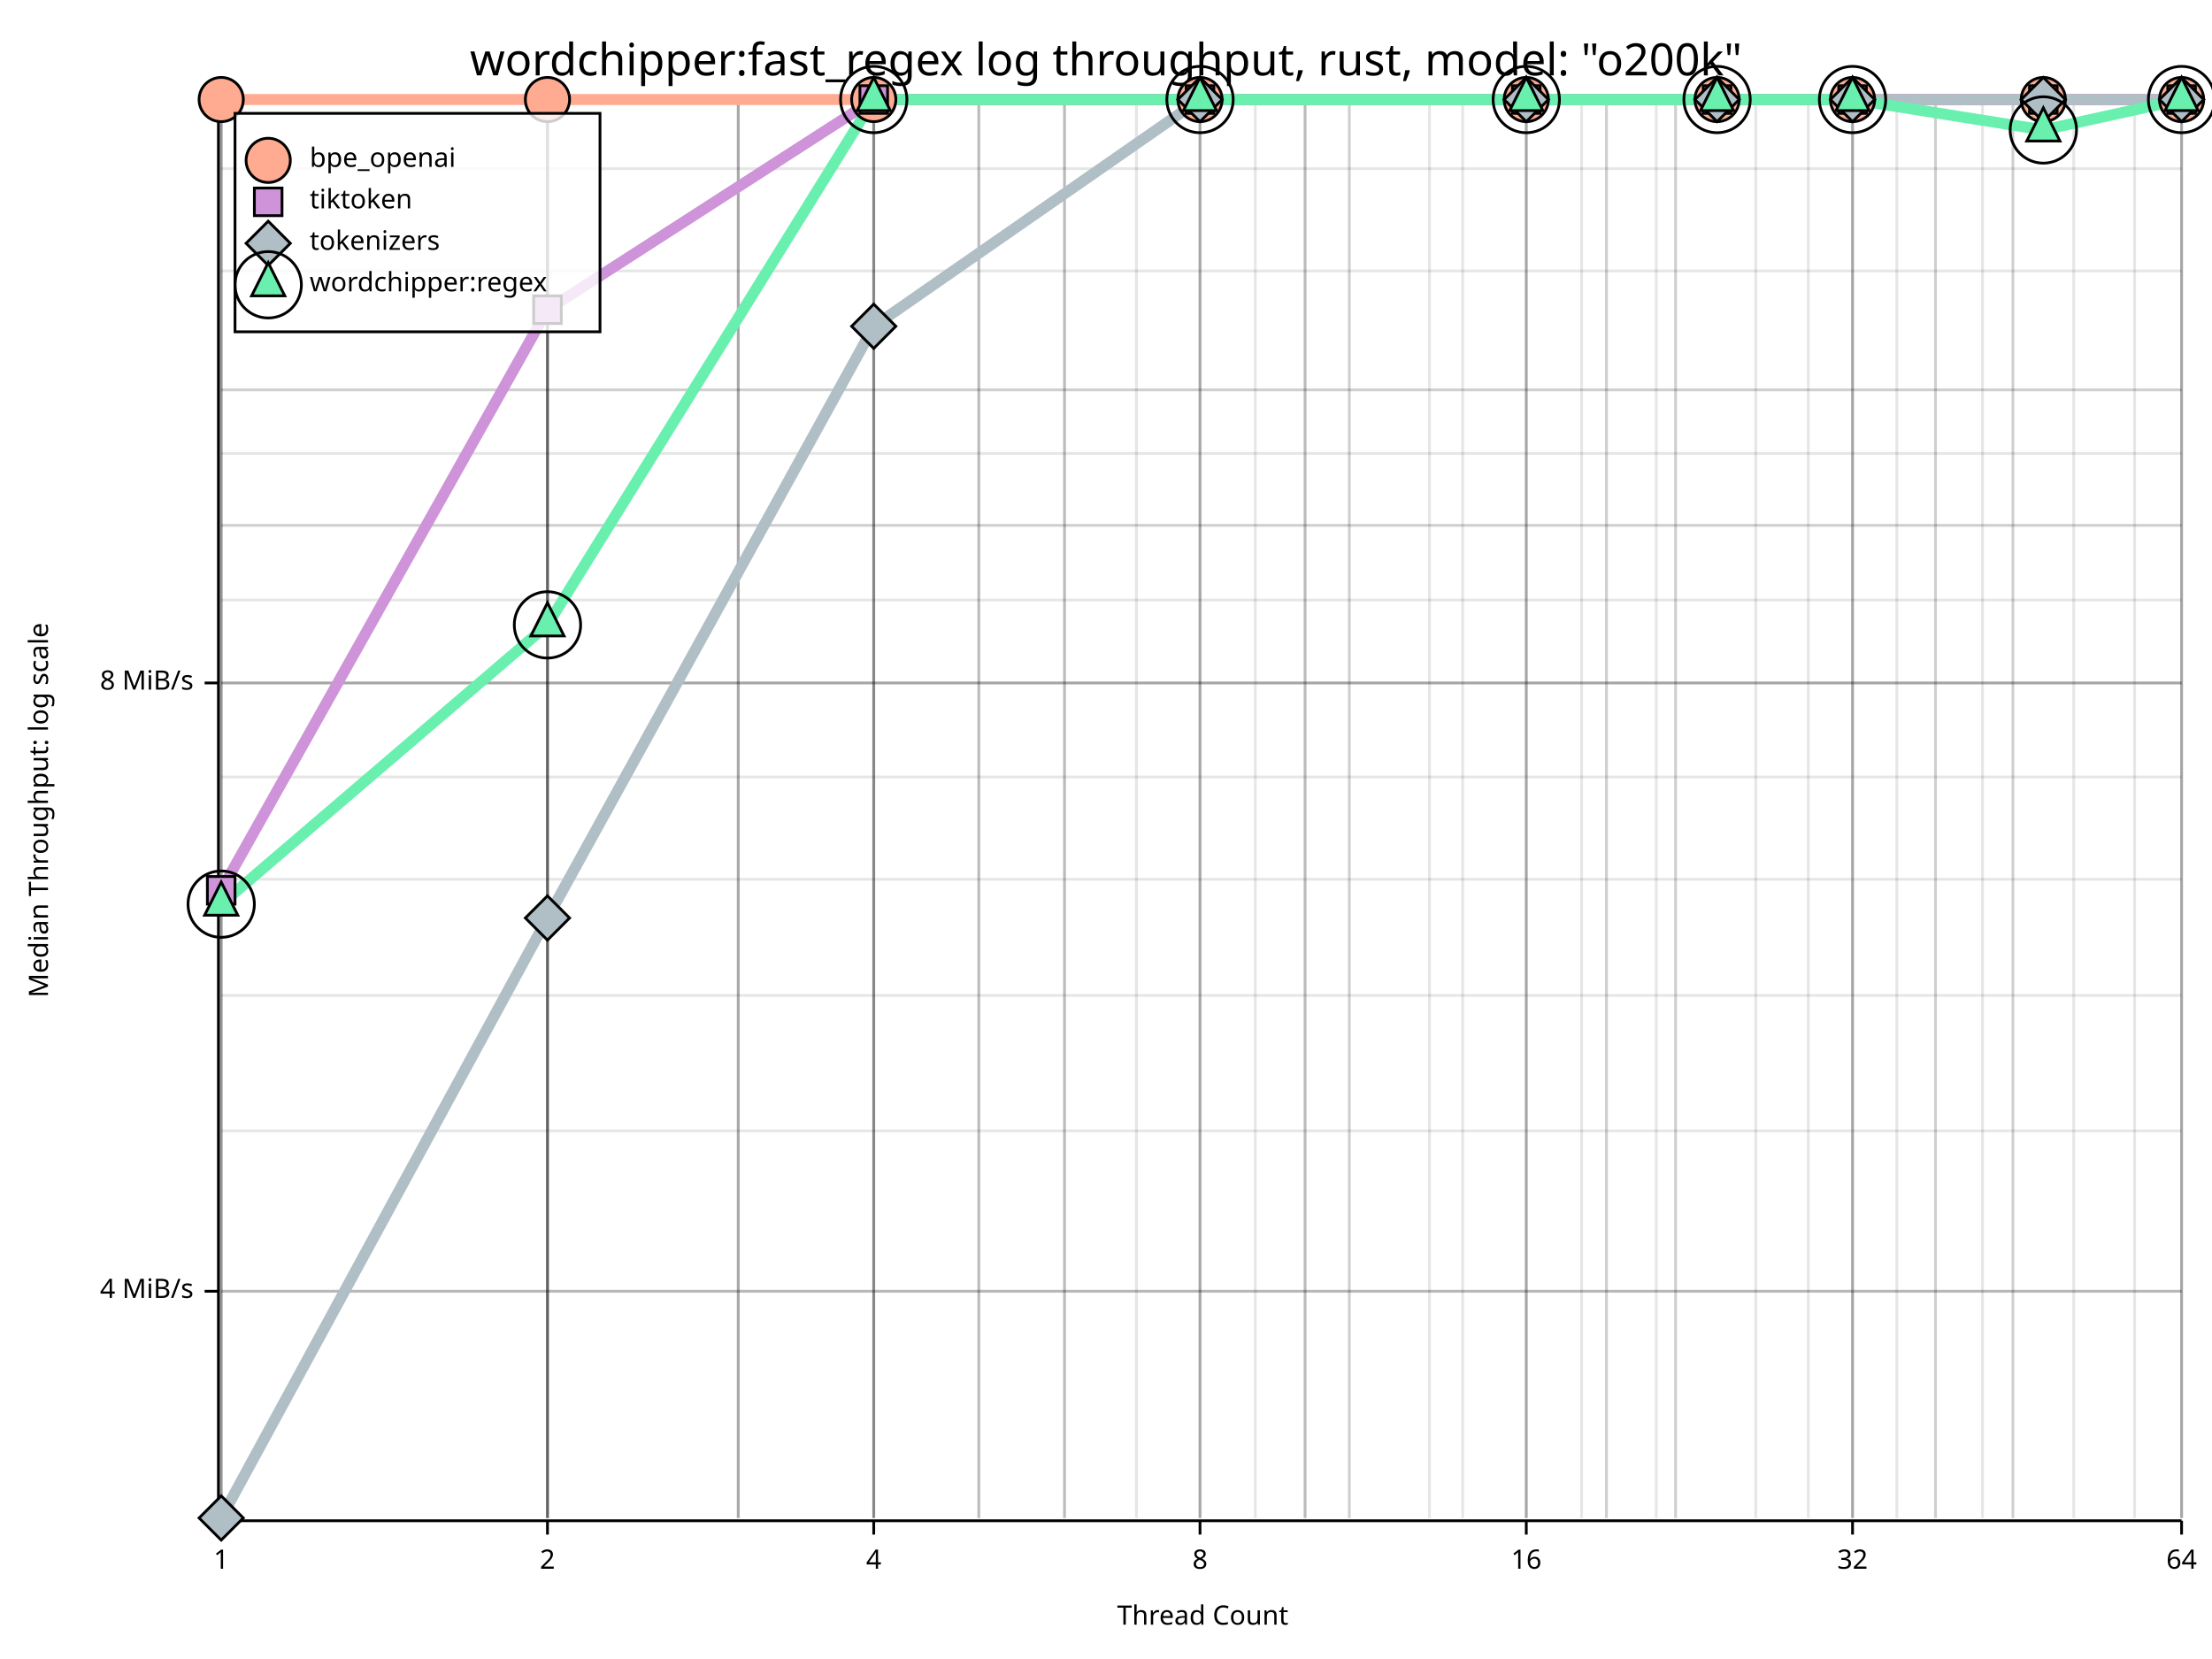
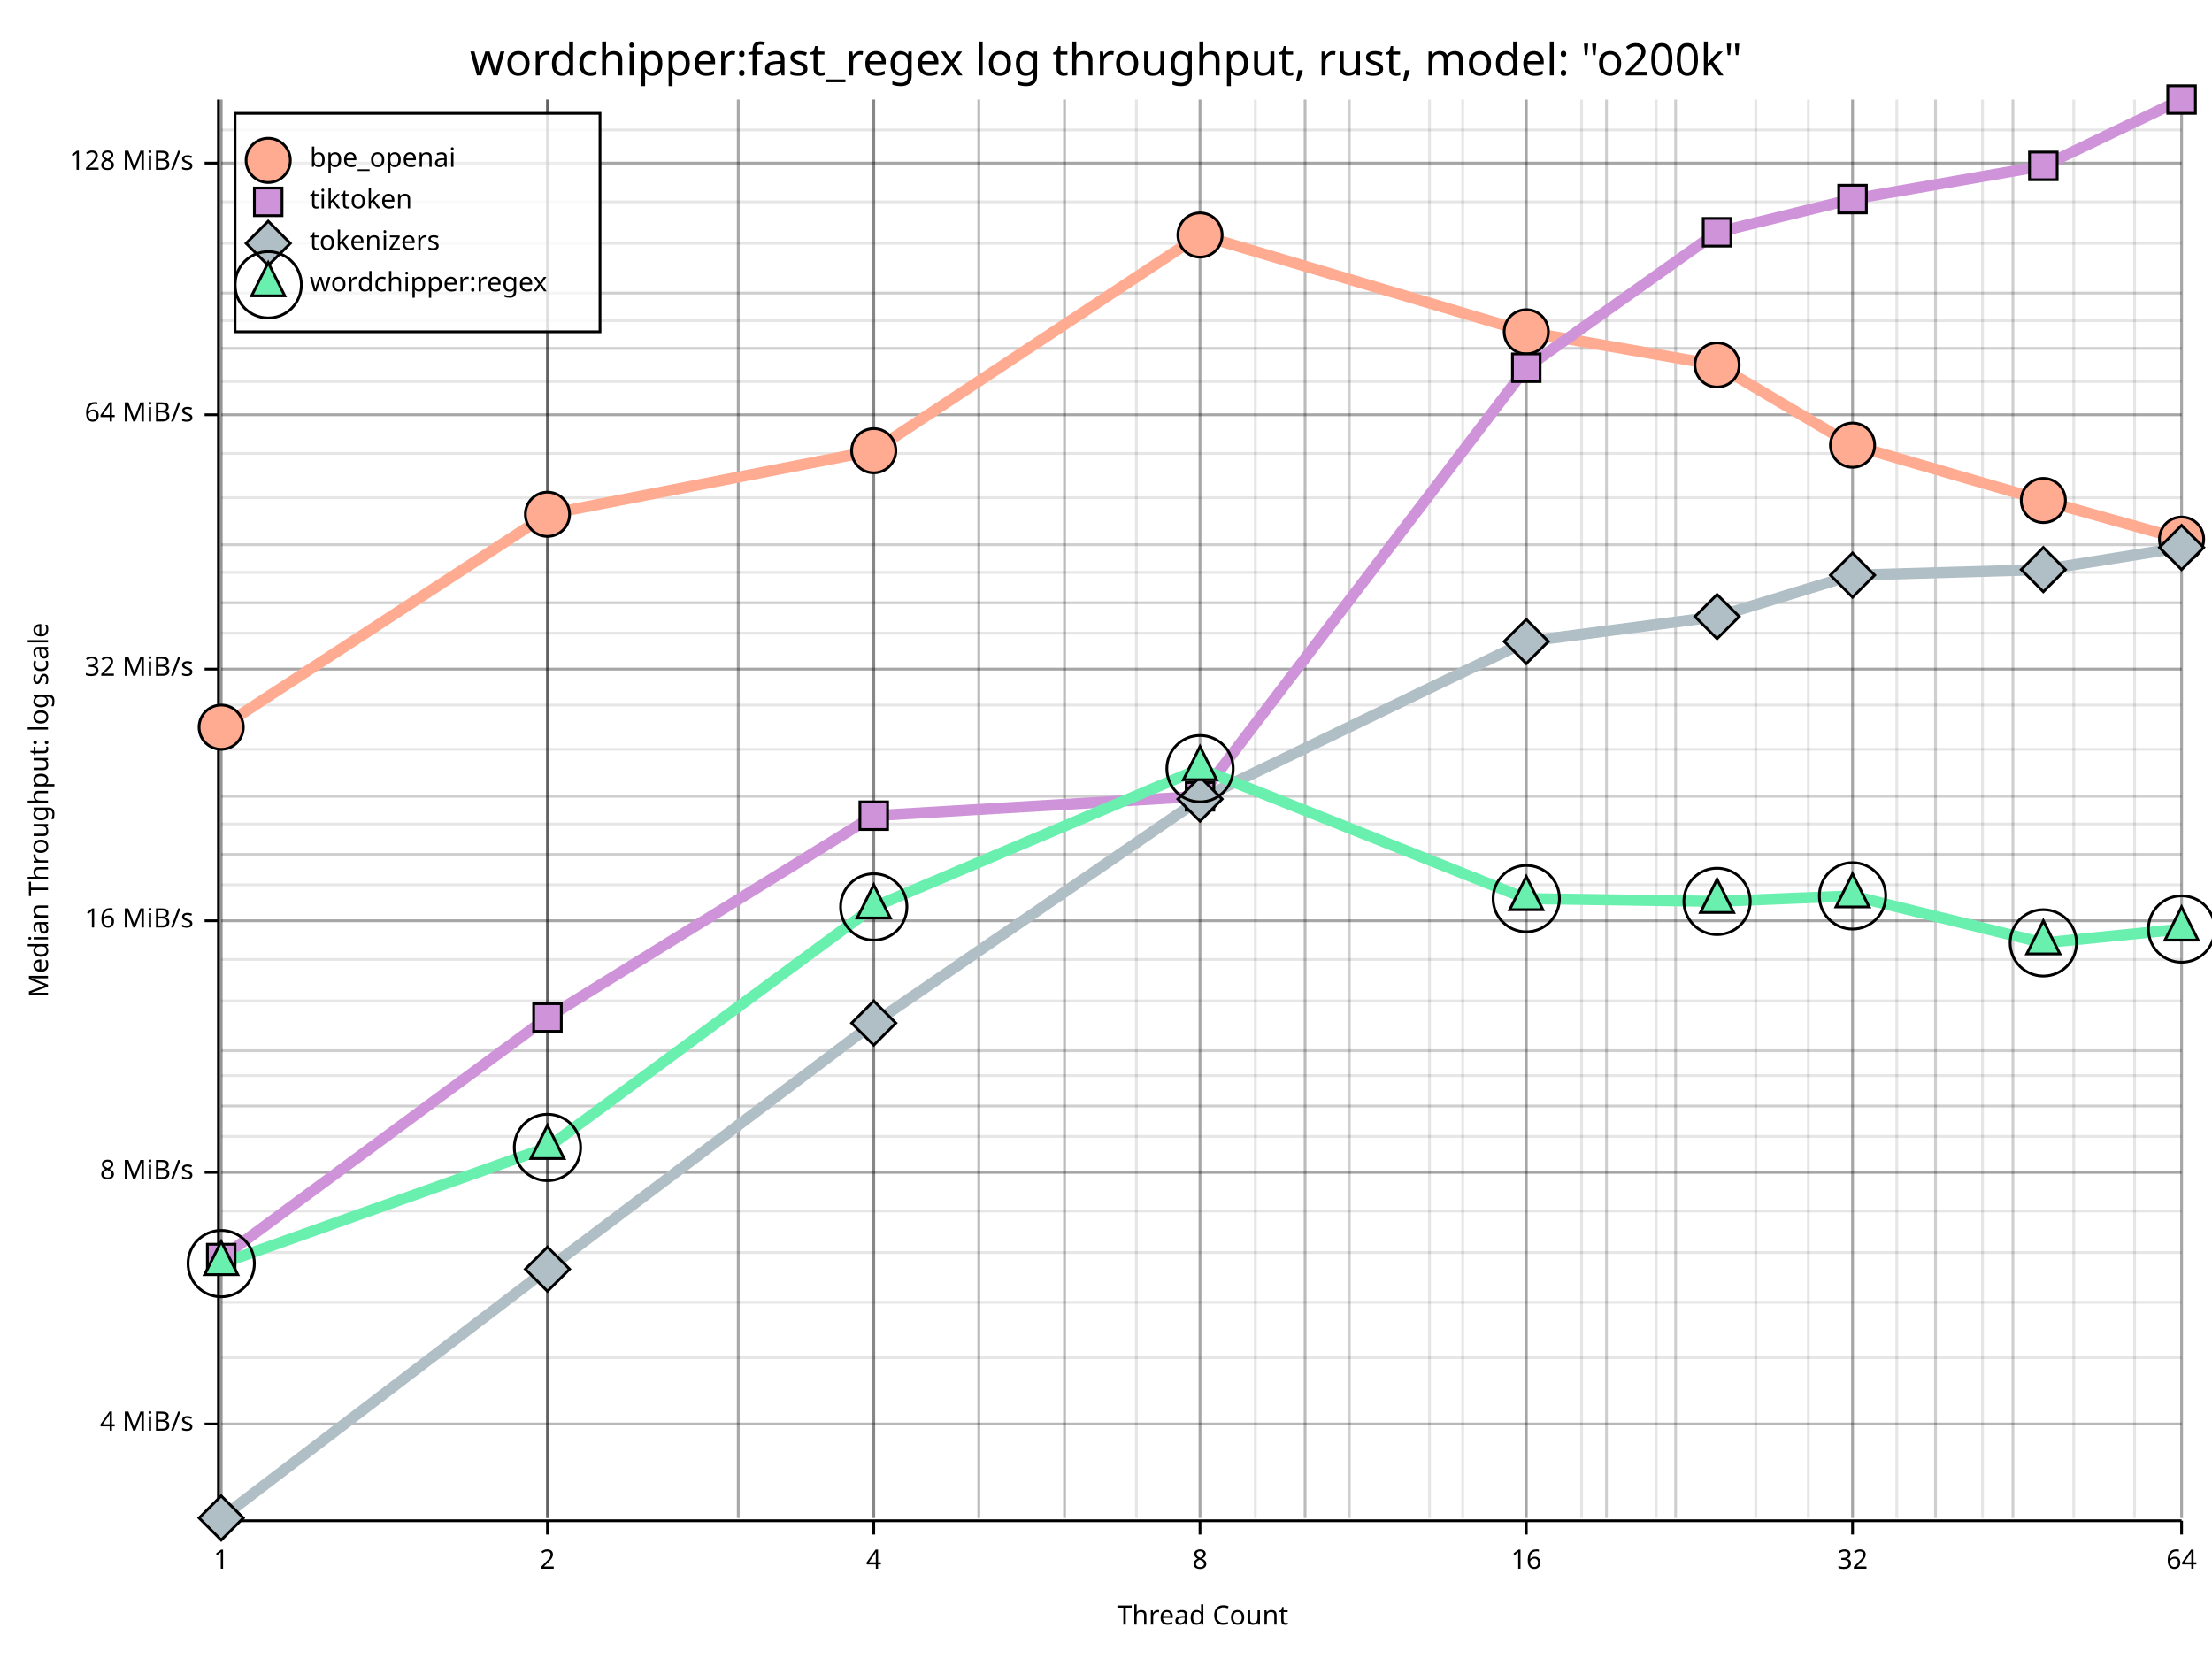
<svg xmlns="http://www.w3.org/2000/svg" width="800" height="600" viewBox="0 0 800 600">
  <rect x="0" y="0" width="800" height="600" opacity="1" fill="#FFFFFF" stroke="none" />
  <text x="400" y="15" dy="0.76em" text-anchor="middle" font-family="sans-serif" font-size="16.129" opacity="1" fill="#000000">
wordchipper:fast_regex log throughput, rust, model: "o200k"
</text>
  <line opacity="0.1" stroke="#000000" stroke-width="1" x1="80" y1="549" x2="80" y2="36" />
  <line opacity="0.1" stroke="#000000" stroke-width="1" x1="80" y1="549" x2="80" y2="36" />
  <line opacity="0.1" stroke="#000000" stroke-width="1" x1="80" y1="549" x2="80" y2="36" />
  <line opacity="0.1" stroke="#000000" stroke-width="1" x1="198" y1="549" x2="198" y2="36" />
  <line opacity="0.1" stroke="#000000" stroke-width="1" x1="198" y1="549" x2="198" y2="36" />
  <line opacity="0.1" stroke="#000000" stroke-width="1" x1="198" y1="549" x2="198" y2="36" />
  <line opacity="0.1" stroke="#000000" stroke-width="1" x1="198" y1="549" x2="198" y2="36" />
  <line opacity="0.1" stroke="#000000" stroke-width="1" x1="198" y1="549" x2="198" y2="36" />
  <line opacity="0.1" stroke="#000000" stroke-width="1" x1="267" y1="549" x2="267" y2="36" />
  <line opacity="0.1" stroke="#000000" stroke-width="1" x1="267" y1="549" x2="267" y2="36" />
  <line opacity="0.1" stroke="#000000" stroke-width="1" x1="198" y1="549" x2="198" y2="36" />
  <line opacity="0.1" stroke="#000000" stroke-width="1" x1="198" y1="549" x2="198" y2="36" />
  <line opacity="0.1" stroke="#000000" stroke-width="1" x1="267" y1="549" x2="267" y2="36" />
  <line opacity="0.1" stroke="#000000" stroke-width="1" x1="267" y1="549" x2="267" y2="36" />
  <line opacity="0.1" stroke="#000000" stroke-width="1" x1="316" y1="549" x2="316" y2="36" />
  <line opacity="0.1" stroke="#000000" stroke-width="1" x1="316" y1="549" x2="316" y2="36" />
  <line opacity="0.1" stroke="#000000" stroke-width="1" x1="316" y1="549" x2="316" y2="36" />
  <line opacity="0.1" stroke="#000000" stroke-width="1" x1="354" y1="549" x2="354" y2="36" />
  <line opacity="0.1" stroke="#000000" stroke-width="1" x1="354" y1="549" x2="354" y2="36" />
  <line opacity="0.1" stroke="#000000" stroke-width="1" x1="385" y1="549" x2="385" y2="36" />
  <line opacity="0.1" stroke="#000000" stroke-width="1" x1="316" y1="549" x2="316" y2="36" />
  <line opacity="0.1" stroke="#000000" stroke-width="1" x1="354" y1="549" x2="354" y2="36" />
  <line opacity="0.1" stroke="#000000" stroke-width="1" x1="385" y1="549" x2="385" y2="36" />
  <line opacity="0.1" stroke="#000000" stroke-width="1" x1="385" y1="549" x2="385" y2="36" />
  <line opacity="0.1" stroke="#000000" stroke-width="1" x1="411" y1="549" x2="411" y2="36" />
  <line opacity="0.1" stroke="#000000" stroke-width="1" x1="434" y1="549" x2="434" y2="36" />
  <line opacity="0.1" stroke="#000000" stroke-width="1" x1="454" y1="549" x2="454" y2="36" />
  <line opacity="0.1" stroke="#000000" stroke-width="1" x1="472" y1="549" x2="472" y2="36" />
  <line opacity="0.1" stroke="#000000" stroke-width="1" x1="472" y1="549" x2="472" y2="36" />
  <line opacity="0.1" stroke="#000000" stroke-width="1" x1="488" y1="549" x2="488" y2="36" />
  <line opacity="0.1" stroke="#000000" stroke-width="1" x1="434" y1="549" x2="434" y2="36" />
  <line opacity="0.1" stroke="#000000" stroke-width="1" x1="472" y1="549" x2="472" y2="36" />
  <line opacity="0.1" stroke="#000000" stroke-width="1" x1="488" y1="549" x2="488" y2="36" />
  <line opacity="0.1" stroke="#000000" stroke-width="1" x1="517" y1="549" x2="517" y2="36" />
  <line opacity="0.1" stroke="#000000" stroke-width="1" x1="529" y1="549" x2="529" y2="36" />
  <line opacity="0.1" stroke="#000000" stroke-width="1" x1="552" y1="549" x2="552" y2="36" />
  <line opacity="0.1" stroke="#000000" stroke-width="1" x1="572" y1="549" x2="572" y2="36" />
  <line opacity="0.1" stroke="#000000" stroke-width="1" x1="581" y1="549" x2="581" y2="36" />
  <line opacity="0.1" stroke="#000000" stroke-width="1" x1="599" y1="549" x2="599" y2="36" />
  <line opacity="0.1" stroke="#000000" stroke-width="1" x1="606" y1="549" x2="606" y2="36" />
  <line opacity="0.1" stroke="#000000" stroke-width="1" x1="552" y1="549" x2="552" y2="36" />
  <line opacity="0.1" stroke="#000000" stroke-width="1" x1="581" y1="549" x2="581" y2="36" />
  <line opacity="0.1" stroke="#000000" stroke-width="1" x1="606" y1="549" x2="606" y2="36" />
  <line opacity="0.1" stroke="#000000" stroke-width="1" x1="635" y1="549" x2="635" y2="36" />
  <line opacity="0.1" stroke="#000000" stroke-width="1" x1="654" y1="549" x2="654" y2="36" />
  <line opacity="0.1" stroke="#000000" stroke-width="1" x1="670" y1="549" x2="670" y2="36" />
  <line opacity="0.1" stroke="#000000" stroke-width="1" x1="686" y1="549" x2="686" y2="36" />
  <line opacity="0.1" stroke="#000000" stroke-width="1" x1="700" y1="549" x2="700" y2="36" />
  <line opacity="0.1" stroke="#000000" stroke-width="1" x1="717" y1="549" x2="717" y2="36" />
  <line opacity="0.1" stroke="#000000" stroke-width="1" x1="728" y1="549" x2="728" y2="36" />
  <line opacity="0.1" stroke="#000000" stroke-width="1" x1="670" y1="549" x2="670" y2="36" />
  <line opacity="0.1" stroke="#000000" stroke-width="1" x1="700" y1="549" x2="700" y2="36" />
  <line opacity="0.1" stroke="#000000" stroke-width="1" x1="728" y1="549" x2="728" y2="36" />
  <line opacity="0.1" stroke="#000000" stroke-width="1" x1="750" y1="549" x2="750" y2="36" />
  <line opacity="0.1" stroke="#000000" stroke-width="1" x1="772" y1="549" x2="772" y2="36" />
  <line opacity="0.1" stroke="#000000" stroke-width="1" x1="789" y1="549" x2="789" y2="36" />
  <line opacity="0.1" stroke="#000000" stroke-width="1" x1="789" y1="549" x2="789" y2="36" />
-   <line opacity="0.1" stroke="#000000" stroke-width="1" x1="80" y1="467" x2="789" y2="467" />
-   <line opacity="0.1" stroke="#000000" stroke-width="1" x1="80" y1="409" x2="789" y2="409" />
-   <line opacity="0.1" stroke="#000000" stroke-width="1" x1="80" y1="360" x2="789" y2="360" />
-   <line opacity="0.1" stroke="#000000" stroke-width="1" x1="80" y1="318" x2="789" y2="318" />
-   <line opacity="0.1" stroke="#000000" stroke-width="1" x1="80" y1="281" x2="789" y2="281" />
-   <line opacity="0.1" stroke="#000000" stroke-width="1" x1="80" y1="247" x2="789" y2="247" />
-   <line opacity="0.1" stroke="#000000" stroke-width="1" x1="80" y1="217" x2="789" y2="217" />
-   <line opacity="0.1" stroke="#000000" stroke-width="1" x1="80" y1="190" x2="789" y2="190" />
+   <line opacity="0.1" stroke="#000000" stroke-width="1" x1="80" y1="515" x2="789" y2="515" />
+   <line opacity="0.1" stroke="#000000" stroke-width="1" x1="80" y1="491" x2="789" y2="491" />
+   <line opacity="0.1" stroke="#000000" stroke-width="1" x1="80" y1="471" x2="789" y2="471" />
+   <line opacity="0.1" stroke="#000000" stroke-width="1" x1="80" y1="453" x2="789" y2="453" />
+   <line opacity="0.1" stroke="#000000" stroke-width="1" x1="80" y1="438" x2="789" y2="438" />
+   <line opacity="0.1" stroke="#000000" stroke-width="1" x1="80" y1="424" x2="789" y2="424" />
+   <line opacity="0.1" stroke="#000000" stroke-width="1" x1="80" y1="411" x2="789" y2="411" />
+   <line opacity="0.1" stroke="#000000" stroke-width="1" x1="80" y1="400" x2="789" y2="400" />
+   <line opacity="0.1" stroke="#000000" stroke-width="1" x1="80" y1="389" x2="789" y2="389" />
+   <line opacity="0.1" stroke="#000000" stroke-width="1" x1="80" y1="380" x2="789" y2="380" />
+   <line opacity="0.1" stroke="#000000" stroke-width="1" x1="80" y1="424" x2="789" y2="424" />
+   <line opacity="0.1" stroke="#000000" stroke-width="1" x1="80" y1="400" x2="789" y2="400" />
+   <line opacity="0.1" stroke="#000000" stroke-width="1" x1="80" y1="380" x2="789" y2="380" />
+   <line opacity="0.1" stroke="#000000" stroke-width="1" x1="80" y1="362" x2="789" y2="362" />
+   <line opacity="0.1" stroke="#000000" stroke-width="1" x1="80" y1="347" x2="789" y2="347" />
+   <line opacity="0.1" stroke="#000000" stroke-width="1" x1="80" y1="333" x2="789" y2="333" />
+   <line opacity="0.1" stroke="#000000" stroke-width="1" x1="80" y1="320" x2="789" y2="320" />
+   <line opacity="0.1" stroke="#000000" stroke-width="1" x1="80" y1="309" x2="789" y2="309" />
+   <line opacity="0.1" stroke="#000000" stroke-width="1" x1="80" y1="298" x2="789" y2="298" />
+   <line opacity="0.1" stroke="#000000" stroke-width="1" x1="80" y1="288" x2="789" y2="288" />
+   <line opacity="0.1" stroke="#000000" stroke-width="1" x1="80" y1="333" x2="789" y2="333" />
+   <line opacity="0.1" stroke="#000000" stroke-width="1" x1="80" y1="309" x2="789" y2="309" />
+   <line opacity="0.1" stroke="#000000" stroke-width="1" x1="80" y1="288" x2="789" y2="288" />
+   <line opacity="0.1" stroke="#000000" stroke-width="1" x1="80" y1="271" x2="789" y2="271" />
+   <line opacity="0.1" stroke="#000000" stroke-width="1" x1="80" y1="255" x2="789" y2="255" />
+   <line opacity="0.1" stroke="#000000" stroke-width="1" x1="80" y1="242" x2="789" y2="242" />
+   <line opacity="0.1" stroke="#000000" stroke-width="1" x1="80" y1="229" x2="789" y2="229" />
+   <line opacity="0.1" stroke="#000000" stroke-width="1" x1="80" y1="218" x2="789" y2="218" />
+   <line opacity="0.1" stroke="#000000" stroke-width="1" x1="80" y1="207" x2="789" y2="207" />
+   <line opacity="0.1" stroke="#000000" stroke-width="1" x1="80" y1="197" x2="789" y2="197" />
+   <line opacity="0.1" stroke="#000000" stroke-width="1" x1="80" y1="242" x2="789" y2="242" />
+   <line opacity="0.1" stroke="#000000" stroke-width="1" x1="80" y1="218" x2="789" y2="218" />
+   <line opacity="0.1" stroke="#000000" stroke-width="1" x1="80" y1="197" x2="789" y2="197" />
+   <line opacity="0.1" stroke="#000000" stroke-width="1" x1="80" y1="180" x2="789" y2="180" />
  <line opacity="0.1" stroke="#000000" stroke-width="1" x1="80" y1="164" x2="789" y2="164" />
-   <line opacity="0.1" stroke="#000000" stroke-width="1" x1="80" y1="141" x2="789" y2="141" />
-   <line opacity="0.1" stroke="#000000" stroke-width="1" x1="80" y1="247" x2="789" y2="247" />
-   <line opacity="0.1" stroke="#000000" stroke-width="1" x1="80" y1="190" x2="789" y2="190" />
-   <line opacity="0.1" stroke="#000000" stroke-width="1" x1="80" y1="141" x2="789" y2="141" />
-   <line opacity="0.1" stroke="#000000" stroke-width="1" x1="80" y1="98" x2="789" y2="98" />
-   <line opacity="0.1" stroke="#000000" stroke-width="1" x1="80" y1="61" x2="789" y2="61" />
+   <line opacity="0.1" stroke="#000000" stroke-width="1" x1="80" y1="150" x2="789" y2="150" />
+   <line opacity="0.1" stroke="#000000" stroke-width="1" x1="80" y1="138" x2="789" y2="138" />
+   <line opacity="0.1" stroke="#000000" stroke-width="1" x1="80" y1="126" x2="789" y2="126" />
+   <line opacity="0.1" stroke="#000000" stroke-width="1" x1="80" y1="116" x2="789" y2="116" />
+   <line opacity="0.1" stroke="#000000" stroke-width="1" x1="80" y1="106" x2="789" y2="106" />
+   <line opacity="0.1" stroke="#000000" stroke-width="1" x1="80" y1="150" x2="789" y2="150" />
+   <line opacity="0.1" stroke="#000000" stroke-width="1" x1="80" y1="126" x2="789" y2="126" />
+   <line opacity="0.1" stroke="#000000" stroke-width="1" x1="80" y1="106" x2="789" y2="106" />
+   <line opacity="0.1" stroke="#000000" stroke-width="1" x1="80" y1="88" x2="789" y2="88" />
+   <line opacity="0.1" stroke="#000000" stroke-width="1" x1="80" y1="73" x2="789" y2="73" />
+   <line opacity="0.1" stroke="#000000" stroke-width="1" x1="80" y1="59" x2="789" y2="59" />
+   <line opacity="0.1" stroke="#000000" stroke-width="1" x1="80" y1="47" x2="789" y2="47" />
+   <line opacity="0.1" stroke="#000000" stroke-width="1" x1="80" y1="59" x2="789" y2="59" />
  <text x="10" y="293" dy="0.76em" text-anchor="middle" font-family="sans-serif" font-size="9.677" opacity="1" fill="#000000" transform="rotate(270, 10, 293)">
Median Throughput: log scale
</text>
  <text x="435" y="590" dy="-0.5ex" text-anchor="middle" font-family="sans-serif" font-size="9.677" opacity="1" fill="#000000">
Thread Count
</text>
  <line opacity="0.2" stroke="#000000" stroke-width="1" x1="80" y1="549" x2="80" y2="36" />
  <line opacity="0.2" stroke="#000000" stroke-width="1" x1="198" y1="549" x2="198" y2="36" />
  <line opacity="0.2" stroke="#000000" stroke-width="1" x1="316" y1="549" x2="316" y2="36" />
  <line opacity="0.2" stroke="#000000" stroke-width="1" x1="434" y1="549" x2="434" y2="36" />
  <line opacity="0.2" stroke="#000000" stroke-width="1" x1="552" y1="549" x2="552" y2="36" />
  <line opacity="0.2" stroke="#000000" stroke-width="1" x1="670" y1="549" x2="670" y2="36" />
  <line opacity="0.2" stroke="#000000" stroke-width="1" x1="789" y1="549" x2="789" y2="36" />
-   <line opacity="0.2" stroke="#000000" stroke-width="1" x1="80" y1="467" x2="789" y2="467" />
-   <line opacity="0.2" stroke="#000000" stroke-width="1" x1="80" y1="247" x2="789" y2="247" />
+   <line opacity="0.2" stroke="#000000" stroke-width="1" x1="80" y1="515" x2="789" y2="515" />
+   <line opacity="0.2" stroke="#000000" stroke-width="1" x1="80" y1="424" x2="789" y2="424" />
+   <line opacity="0.2" stroke="#000000" stroke-width="1" x1="80" y1="333" x2="789" y2="333" />
+   <line opacity="0.2" stroke="#000000" stroke-width="1" x1="80" y1="242" x2="789" y2="242" />
+   <line opacity="0.2" stroke="#000000" stroke-width="1" x1="80" y1="150" x2="789" y2="150" />
+   <line opacity="0.2" stroke="#000000" stroke-width="1" x1="80" y1="59" x2="789" y2="59" />
  <polyline fill="none" opacity="1" stroke="#000000" stroke-width="1" points="79,36 79,549 " />
-   <text x="70" y="467" dy="0.5ex" text-anchor="end" font-family="sans-serif" font-size="9.677" opacity="1" fill="#000000">
+   <text x="70" y="515" dy="0.5ex" text-anchor="end" font-family="sans-serif" font-size="9.677" opacity="1" fill="#000000">
4 MiB/s
</text>
-   <polyline fill="none" opacity="1" stroke="#000000" stroke-width="1" points="74,467 79,467 " />
-   <text x="70" y="247" dy="0.5ex" text-anchor="end" font-family="sans-serif" font-size="9.677" opacity="1" fill="#000000">
+   <polyline fill="none" opacity="1" stroke="#000000" stroke-width="1" points="74,515 79,515 " />
+   <text x="70" y="424" dy="0.5ex" text-anchor="end" font-family="sans-serif" font-size="9.677" opacity="1" fill="#000000">
8 MiB/s
</text>
-   <polyline fill="none" opacity="1" stroke="#000000" stroke-width="1" points="74,247 79,247 " />
+   <polyline fill="none" opacity="1" stroke="#000000" stroke-width="1" points="74,424 79,424 " />
+   <text x="70" y="333" dy="0.5ex" text-anchor="end" font-family="sans-serif" font-size="9.677" opacity="1" fill="#000000">
+ 16 MiB/s
+ </text>
+   <polyline fill="none" opacity="1" stroke="#000000" stroke-width="1" points="74,333 79,333 " />
+   <text x="70" y="242" dy="0.5ex" text-anchor="end" font-family="sans-serif" font-size="9.677" opacity="1" fill="#000000">
+ 32 MiB/s
+ </text>
+   <polyline fill="none" opacity="1" stroke="#000000" stroke-width="1" points="74,242 79,242 " />
+   <text x="70" y="150" dy="0.5ex" text-anchor="end" font-family="sans-serif" font-size="9.677" opacity="1" fill="#000000">
+ 64 MiB/s
+ </text>
+   <polyline fill="none" opacity="1" stroke="#000000" stroke-width="1" points="74,150 79,150 " />
+   <text x="70" y="59" dy="0.5ex" text-anchor="end" font-family="sans-serif" font-size="9.677" opacity="1" fill="#000000">
+ 128 MiB/s
+ </text>
+   <polyline fill="none" opacity="1" stroke="#000000" stroke-width="1" points="74,59 79,59 " />
  <polyline fill="none" opacity="1" stroke="#000000" stroke-width="1" points="80,550 789,550 " />
  <text x="80" y="560" dy="0.76em" text-anchor="middle" font-family="sans-serif" font-size="9.677" opacity="1" fill="#000000">
1
</text>
  <polyline fill="none" opacity="1" stroke="#000000" stroke-width="1" points="80,550 80,555 " />
  <text x="198" y="560" dy="0.76em" text-anchor="middle" font-family="sans-serif" font-size="9.677" opacity="1" fill="#000000">
2
</text>
  <polyline fill="none" opacity="1" stroke="#000000" stroke-width="1" points="198,550 198,555 " />
  <text x="316" y="560" dy="0.76em" text-anchor="middle" font-family="sans-serif" font-size="9.677" opacity="1" fill="#000000">
4
</text>
  <polyline fill="none" opacity="1" stroke="#000000" stroke-width="1" points="316,550 316,555 " />
  <text x="434" y="560" dy="0.76em" text-anchor="middle" font-family="sans-serif" font-size="9.677" opacity="1" fill="#000000">
8
</text>
  <polyline fill="none" opacity="1" stroke="#000000" stroke-width="1" points="434,550 434,555 " />
  <text x="552" y="560" dy="0.76em" text-anchor="middle" font-family="sans-serif" font-size="9.677" opacity="1" fill="#000000">
16
</text>
  <polyline fill="none" opacity="1" stroke="#000000" stroke-width="1" points="552,550 552,555 " />
  <text x="670" y="560" dy="0.76em" text-anchor="middle" font-family="sans-serif" font-size="9.677" opacity="1" fill="#000000">
32
</text>
  <polyline fill="none" opacity="1" stroke="#000000" stroke-width="1" points="670,550 670,555 " />
  <text x="789" y="560" dy="0.76em" text-anchor="middle" font-family="sans-serif" font-size="9.677" opacity="1" fill="#000000">
64
</text>
  <polyline fill="none" opacity="1" stroke="#000000" stroke-width="1" points="789,550 789,555 " />
-   <polyline fill="none" opacity="1" stroke="#FFAB91" stroke-width="4" points="80,36 198,36 316,36 434,36 552,36 621,36 670,36 739,36 789,36 " />
-   <polyline fill="none" opacity="1" stroke="#CE93D8" stroke-width="4" points="80,322 198,112 316,36 434,36 552,36 621,36 670,36 739,36 789,36 " />
-   <polyline fill="none" opacity="1" stroke="#B0BEC5" stroke-width="4" points="80,549 198,332 316,118 434,36 552,36 621,36 670,36 739,36 789,36 " />
-   <polyline fill="none" opacity="1" stroke="#69F0AE" stroke-width="4" points="80,327 198,226 316,36 434,36 552,36 621,36 670,36 739,47 789,36 " />
-   <circle cx="80" cy="36" r="8" opacity="1" fill="#FFAB91" stroke="none" stroke-width="1" />
-   <circle cx="80" cy="36" r="8" opacity="1" fill="none" stroke="#000000" stroke-width="1" />
-   <circle cx="198" cy="36" r="8" opacity="1" fill="#FFAB91" stroke="none" stroke-width="1" />
-   <circle cx="198" cy="36" r="8" opacity="1" fill="none" stroke="#000000" stroke-width="1" />
-   <circle cx="316" cy="36" r="8" opacity="1" fill="#FFAB91" stroke="none" stroke-width="1" />
-   <circle cx="316" cy="36" r="8" opacity="1" fill="none" stroke="#000000" stroke-width="1" />
-   <circle cx="434" cy="36" r="8" opacity="1" fill="#FFAB91" stroke="none" stroke-width="1" />
-   <circle cx="434" cy="36" r="8" opacity="1" fill="none" stroke="#000000" stroke-width="1" />
-   <circle cx="552" cy="36" r="8" opacity="1" fill="#FFAB91" stroke="none" stroke-width="1" />
-   <circle cx="552" cy="36" r="8" opacity="1" fill="none" stroke="#000000" stroke-width="1" />
-   <circle cx="621" cy="36" r="8" opacity="1" fill="#FFAB91" stroke="none" stroke-width="1" />
-   <circle cx="621" cy="36" r="8" opacity="1" fill="none" stroke="#000000" stroke-width="1" />
-   <circle cx="670" cy="36" r="8" opacity="1" fill="#FFAB91" stroke="none" stroke-width="1" />
-   <circle cx="670" cy="36" r="8" opacity="1" fill="none" stroke="#000000" stroke-width="1" />
-   <circle cx="739" cy="36" r="8" opacity="1" fill="#FFAB91" stroke="none" stroke-width="1" />
-   <circle cx="739" cy="36" r="8" opacity="1" fill="none" stroke="#000000" stroke-width="1" />
-   <circle cx="789" cy="36" r="8" opacity="1" fill="#FFAB91" stroke="none" stroke-width="1" />
-   <circle cx="789" cy="36" r="8" opacity="1" fill="none" stroke="#000000" stroke-width="1" />
-   <polygon opacity="1" fill="#CE93D8" points="75,317 85,317 85,327 75,327 " />
-   <polyline fill="none" opacity="1" stroke="#000000" stroke-width="1" points="75,317 85,317 85,327 75,327 75,317 85,317 " />
-   <polygon opacity="1" fill="#CE93D8" points="193,107 203,107 203,117 193,117 " />
-   <polyline fill="none" opacity="1" stroke="#000000" stroke-width="1" points="193,107 203,107 203,117 193,117 193,107 203,107 " />
-   <polygon opacity="1" fill="#CE93D8" points="311,31 321,31 321,41 311,41 " />
-   <polyline fill="none" opacity="1" stroke="#000000" stroke-width="1" points="311,31 321,31 321,41 311,41 311,31 321,31 " />
-   <polygon opacity="1" fill="#CE93D8" points="429,31 439,31 439,41 429,41 " />
-   <polyline fill="none" opacity="1" stroke="#000000" stroke-width="1" points="429,31 439,31 439,41 429,41 429,31 439,31 " />
-   <polygon opacity="1" fill="#CE93D8" points="547,31 557,31 557,41 547,41 " />
-   <polyline fill="none" opacity="1" stroke="#000000" stroke-width="1" points="547,31 557,31 557,41 547,41 547,31 557,31 " />
-   <polygon opacity="1" fill="#CE93D8" points="616,31 626,31 626,41 616,41 " />
-   <polyline fill="none" opacity="1" stroke="#000000" stroke-width="1" points="616,31 626,31 626,41 616,41 616,31 626,31 " />
-   <polygon opacity="1" fill="#CE93D8" points="665,31 675,31 675,41 665,41 " />
-   <polyline fill="none" opacity="1" stroke="#000000" stroke-width="1" points="665,31 675,31 675,41 665,41 665,31 675,31 " />
-   <polygon opacity="1" fill="#CE93D8" points="734,31 744,31 744,41 734,41 " />
-   <polyline fill="none" opacity="1" stroke="#000000" stroke-width="1" points="734,31 744,31 744,41 734,41 734,31 744,31 " />
+   <polyline fill="none" opacity="1" stroke="#FFAB91" stroke-width="4" points="80,263 198,186 316,163 434,85 552,120 621,132 670,161 739,181 789,195 " />
+   <polyline fill="none" opacity="1" stroke="#CE93D8" stroke-width="4" points="80,455 198,368 316,295 434,288 552,133 621,84 670,72 739,60 789,36 " />
+   <polyline fill="none" opacity="1" stroke="#B0BEC5" stroke-width="4" points="80,549 198,459 316,370 434,289 552,232 621,223 670,208 739,206 789,198 " />
+   <polyline fill="none" opacity="1" stroke="#69F0AE" stroke-width="4" points="80,457 198,415 316,328 434,278 552,325 621,326 670,324 739,341 789,336 " />
+   <circle cx="80" cy="263" r="8" opacity="1" fill="#FFAB91" stroke="none" stroke-width="1" />
+   <circle cx="80" cy="263" r="8" opacity="1" fill="none" stroke="#000000" stroke-width="1" />
+   <circle cx="198" cy="186" r="8" opacity="1" fill="#FFAB91" stroke="none" stroke-width="1" />
+   <circle cx="198" cy="186" r="8" opacity="1" fill="none" stroke="#000000" stroke-width="1" />
+   <circle cx="316" cy="163" r="8" opacity="1" fill="#FFAB91" stroke="none" stroke-width="1" />
+   <circle cx="316" cy="163" r="8" opacity="1" fill="none" stroke="#000000" stroke-width="1" />
+   <circle cx="434" cy="85" r="8" opacity="1" fill="#FFAB91" stroke="none" stroke-width="1" />
+   <circle cx="434" cy="85" r="8" opacity="1" fill="none" stroke="#000000" stroke-width="1" />
+   <circle cx="552" cy="120" r="8" opacity="1" fill="#FFAB91" stroke="none" stroke-width="1" />
+   <circle cx="552" cy="120" r="8" opacity="1" fill="none" stroke="#000000" stroke-width="1" />
+   <circle cx="621" cy="132" r="8" opacity="1" fill="#FFAB91" stroke="none" stroke-width="1" />
+   <circle cx="621" cy="132" r="8" opacity="1" fill="none" stroke="#000000" stroke-width="1" />
+   <circle cx="670" cy="161" r="8" opacity="1" fill="#FFAB91" stroke="none" stroke-width="1" />
+   <circle cx="670" cy="161" r="8" opacity="1" fill="none" stroke="#000000" stroke-width="1" />
+   <circle cx="739" cy="181" r="8" opacity="1" fill="#FFAB91" stroke="none" stroke-width="1" />
+   <circle cx="739" cy="181" r="8" opacity="1" fill="none" stroke="#000000" stroke-width="1" />
+   <circle cx="789" cy="195" r="8" opacity="1" fill="#FFAB91" stroke="none" stroke-width="1" />
+   <circle cx="789" cy="195" r="8" opacity="1" fill="none" stroke="#000000" stroke-width="1" />
+   <polygon opacity="1" fill="#CE93D8" points="75,450 85,450 85,460 75,460 " />
+   <polyline fill="none" opacity="1" stroke="#000000" stroke-width="1" points="75,450 85,450 85,460 75,460 75,450 85,450 " />
+   <polygon opacity="1" fill="#CE93D8" points="193,363 203,363 203,373 193,373 " />
+   <polyline fill="none" opacity="1" stroke="#000000" stroke-width="1" points="193,363 203,363 203,373 193,373 193,363 203,363 " />
+   <polygon opacity="1" fill="#CE93D8" points="311,290 321,290 321,300 311,300 " />
+   <polyline fill="none" opacity="1" stroke="#000000" stroke-width="1" points="311,290 321,290 321,300 311,300 311,290 321,290 " />
+   <polygon opacity="1" fill="#CE93D8" points="429,283 439,283 439,293 429,293 " />
+   <polyline fill="none" opacity="1" stroke="#000000" stroke-width="1" points="429,283 439,283 439,293 429,293 429,283 439,283 " />
+   <polygon opacity="1" fill="#CE93D8" points="547,128 557,128 557,138 547,138 " />
+   <polyline fill="none" opacity="1" stroke="#000000" stroke-width="1" points="547,128 557,128 557,138 547,138 547,128 557,128 " />
+   <polygon opacity="1" fill="#CE93D8" points="616,79 626,79 626,89 616,89 " />
+   <polyline fill="none" opacity="1" stroke="#000000" stroke-width="1" points="616,79 626,79 626,89 616,89 616,79 626,79 " />
+   <polygon opacity="1" fill="#CE93D8" points="665,67 675,67 675,77 665,77 " />
+   <polyline fill="none" opacity="1" stroke="#000000" stroke-width="1" points="665,67 675,67 675,77 665,77 665,67 675,67 " />
+   <polygon opacity="1" fill="#CE93D8" points="734,55 744,55 744,65 734,65 " />
+   <polyline fill="none" opacity="1" stroke="#000000" stroke-width="1" points="734,55 744,55 744,65 734,65 734,55 744,55 " />
  <polygon opacity="1" fill="#CE93D8" points="784,31 794,31 794,41 784,41 " />
  <polyline fill="none" opacity="1" stroke="#000000" stroke-width="1" points="784,31 794,31 794,41 784,41 784,31 794,31 " />
  <polygon opacity="1" fill="#B0BEC5" points="80,541 88,549 80,557 72,549 " />
  <polyline fill="none" opacity="1" stroke="#000000" stroke-width="1" points="80,541 88,549 80,557 72,549 80,541 88,549 " />
-   <polygon opacity="1" fill="#B0BEC5" points="198,324 206,332 198,340 190,332 " />
-   <polyline fill="none" opacity="1" stroke="#000000" stroke-width="1" points="198,324 206,332 198,340 190,332 198,324 206,332 " />
-   <polygon opacity="1" fill="#B0BEC5" points="316,110 324,118 316,126 308,118 " />
-   <polyline fill="none" opacity="1" stroke="#000000" stroke-width="1" points="316,110 324,118 316,126 308,118 316,110 324,118 " />
-   <polygon opacity="1" fill="#B0BEC5" points="434,28 442,36 434,44 426,36 " />
-   <polyline fill="none" opacity="1" stroke="#000000" stroke-width="1" points="434,28 442,36 434,44 426,36 434,28 442,36 " />
-   <polygon opacity="1" fill="#B0BEC5" points="552,28 560,36 552,44 544,36 " />
-   <polyline fill="none" opacity="1" stroke="#000000" stroke-width="1" points="552,28 560,36 552,44 544,36 552,28 560,36 " />
-   <polygon opacity="1" fill="#B0BEC5" points="621,28 629,36 621,44 613,36 " />
-   <polyline fill="none" opacity="1" stroke="#000000" stroke-width="1" points="621,28 629,36 621,44 613,36 621,28 629,36 " />
-   <polygon opacity="1" fill="#B0BEC5" points="670,28 678,36 670,44 662,36 " />
-   <polyline fill="none" opacity="1" stroke="#000000" stroke-width="1" points="670,28 678,36 670,44 662,36 670,28 678,36 " />
-   <polygon opacity="1" fill="#B0BEC5" points="739,28 747,36 739,44 731,36 " />
-   <polyline fill="none" opacity="1" stroke="#000000" stroke-width="1" points="739,28 747,36 739,44 731,36 739,28 747,36 " />
-   <polygon opacity="1" fill="#B0BEC5" points="789,28 797,36 789,44 781,36 " />
-   <polyline fill="none" opacity="1" stroke="#000000" stroke-width="1" points="789,28 797,36 789,44 781,36 789,28 797,36 " />
-   <circle cx="80" cy="327" r="12" opacity="1" fill="none" stroke="#000000" stroke-width="1" />
-   <polygon opacity="1" fill="#69F0AE" points="80,319 86,331 74,331 " />
-   <polyline fill="none" opacity="1" stroke="#000000" stroke-width="1" points="80,319 86,331 74,331 80,319 86,331 " />
-   <circle cx="198" cy="226" r="12" opacity="1" fill="none" stroke="#000000" stroke-width="1" />
-   <polygon opacity="1" fill="#69F0AE" points="198,218 204,230 192,230 " />
-   <polyline fill="none" opacity="1" stroke="#000000" stroke-width="1" points="198,218 204,230 192,230 198,218 204,230 " />
-   <circle cx="316" cy="36" r="12" opacity="1" fill="none" stroke="#000000" stroke-width="1" />
-   <polygon opacity="1" fill="#69F0AE" points="316,28 322,40 310,40 " />
-   <polyline fill="none" opacity="1" stroke="#000000" stroke-width="1" points="316,28 322,40 310,40 316,28 322,40 " />
-   <circle cx="434" cy="36" r="12" opacity="1" fill="none" stroke="#000000" stroke-width="1" />
-   <polygon opacity="1" fill="#69F0AE" points="434,28 440,40 428,40 " />
-   <polyline fill="none" opacity="1" stroke="#000000" stroke-width="1" points="434,28 440,40 428,40 434,28 440,40 " />
-   <circle cx="552" cy="36" r="12" opacity="1" fill="none" stroke="#000000" stroke-width="1" />
-   <polygon opacity="1" fill="#69F0AE" points="552,28 558,40 546,40 " />
-   <polyline fill="none" opacity="1" stroke="#000000" stroke-width="1" points="552,28 558,40 546,40 552,28 558,40 " />
-   <circle cx="621" cy="36" r="12" opacity="1" fill="none" stroke="#000000" stroke-width="1" />
-   <polygon opacity="1" fill="#69F0AE" points="621,28 627,40 615,40 " />
-   <polyline fill="none" opacity="1" stroke="#000000" stroke-width="1" points="621,28 627,40 615,40 621,28 627,40 " />
-   <circle cx="670" cy="36" r="12" opacity="1" fill="none" stroke="#000000" stroke-width="1" />
-   <polygon opacity="1" fill="#69F0AE" points="670,28 676,40 664,40 " />
-   <polyline fill="none" opacity="1" stroke="#000000" stroke-width="1" points="670,28 676,40 664,40 670,28 676,40 " />
-   <circle cx="739" cy="47" r="12" opacity="1" fill="none" stroke="#000000" stroke-width="1" />
-   <polygon opacity="1" fill="#69F0AE" points="739,39 745,51 733,51 " />
-   <polyline fill="none" opacity="1" stroke="#000000" stroke-width="1" points="739,39 745,51 733,51 739,39 745,51 " />
-   <circle cx="789" cy="36" r="12" opacity="1" fill="none" stroke="#000000" stroke-width="1" />
-   <polygon opacity="1" fill="#69F0AE" points="789,28 795,40 783,40 " />
-   <polyline fill="none" opacity="1" stroke="#000000" stroke-width="1" points="789,28 795,40 783,40 789,28 795,40 " />
+   <polygon opacity="1" fill="#B0BEC5" points="198,451 206,459 198,467 190,459 " />
+   <polyline fill="none" opacity="1" stroke="#000000" stroke-width="1" points="198,451 206,459 198,467 190,459 198,451 206,459 " />
+   <polygon opacity="1" fill="#B0BEC5" points="316,362 324,370 316,378 308,370 " />
+   <polyline fill="none" opacity="1" stroke="#000000" stroke-width="1" points="316,362 324,370 316,378 308,370 316,362 324,370 " />
+   <polygon opacity="1" fill="#B0BEC5" points="434,281 442,289 434,297 426,289 " />
+   <polyline fill="none" opacity="1" stroke="#000000" stroke-width="1" points="434,281 442,289 434,297 426,289 434,281 442,289 " />
+   <polygon opacity="1" fill="#B0BEC5" points="552,224 560,232 552,240 544,232 " />
+   <polyline fill="none" opacity="1" stroke="#000000" stroke-width="1" points="552,224 560,232 552,240 544,232 552,224 560,232 " />
+   <polygon opacity="1" fill="#B0BEC5" points="621,215 629,223 621,231 613,223 " />
+   <polyline fill="none" opacity="1" stroke="#000000" stroke-width="1" points="621,215 629,223 621,231 613,223 621,215 629,223 " />
+   <polygon opacity="1" fill="#B0BEC5" points="670,200 678,208 670,216 662,208 " />
+   <polyline fill="none" opacity="1" stroke="#000000" stroke-width="1" points="670,200 678,208 670,216 662,208 670,200 678,208 " />
+   <polygon opacity="1" fill="#B0BEC5" points="739,198 747,206 739,214 731,206 " />
+   <polyline fill="none" opacity="1" stroke="#000000" stroke-width="1" points="739,198 747,206 739,214 731,206 739,198 747,206 " />
+   <polygon opacity="1" fill="#B0BEC5" points="789,190 797,198 789,206 781,198 " />
+   <polyline fill="none" opacity="1" stroke="#000000" stroke-width="1" points="789,190 797,198 789,206 781,198 789,190 797,198 " />
+   <circle cx="80" cy="457" r="12" opacity="1" fill="none" stroke="#000000" stroke-width="1" />
+   <polygon opacity="1" fill="#69F0AE" points="80,449 86,461 74,461 " />
+   <polyline fill="none" opacity="1" stroke="#000000" stroke-width="1" points="80,449 86,461 74,461 80,449 86,461 " />
+   <circle cx="198" cy="415" r="12" opacity="1" fill="none" stroke="#000000" stroke-width="1" />
+   <polygon opacity="1" fill="#69F0AE" points="198,407 204,419 192,419 " />
+   <polyline fill="none" opacity="1" stroke="#000000" stroke-width="1" points="198,407 204,419 192,419 198,407 204,419 " />
+   <circle cx="316" cy="328" r="12" opacity="1" fill="none" stroke="#000000" stroke-width="1" />
+   <polygon opacity="1" fill="#69F0AE" points="316,320 322,332 310,332 " />
+   <polyline fill="none" opacity="1" stroke="#000000" stroke-width="1" points="316,320 322,332 310,332 316,320 322,332 " />
+   <circle cx="434" cy="278" r="12" opacity="1" fill="none" stroke="#000000" stroke-width="1" />
+   <polygon opacity="1" fill="#69F0AE" points="434,270 440,282 428,282 " />
+   <polyline fill="none" opacity="1" stroke="#000000" stroke-width="1" points="434,270 440,282 428,282 434,270 440,282 " />
+   <circle cx="552" cy="325" r="12" opacity="1" fill="none" stroke="#000000" stroke-width="1" />
+   <polygon opacity="1" fill="#69F0AE" points="552,317 558,329 546,329 " />
+   <polyline fill="none" opacity="1" stroke="#000000" stroke-width="1" points="552,317 558,329 546,329 552,317 558,329 " />
+   <circle cx="621" cy="326" r="12" opacity="1" fill="none" stroke="#000000" stroke-width="1" />
+   <polygon opacity="1" fill="#69F0AE" points="621,318 627,330 615,330 " />
+   <polyline fill="none" opacity="1" stroke="#000000" stroke-width="1" points="621,318 627,330 615,330 621,318 627,330 " />
+   <circle cx="670" cy="324" r="12" opacity="1" fill="none" stroke="#000000" stroke-width="1" />
+   <polygon opacity="1" fill="#69F0AE" points="670,316 676,328 664,328 " />
+   <polyline fill="none" opacity="1" stroke="#000000" stroke-width="1" points="670,316 676,328 664,328 670,316 676,328 " />
+   <circle cx="739" cy="341" r="12" opacity="1" fill="none" stroke="#000000" stroke-width="1" />
+   <polygon opacity="1" fill="#69F0AE" points="739,333 745,345 733,345 " />
+   <polyline fill="none" opacity="1" stroke="#000000" stroke-width="1" points="739,333 745,345 733,345 739,333 745,345 " />
+   <circle cx="789" cy="336" r="12" opacity="1" fill="none" stroke="#000000" stroke-width="1" />
+   <polygon opacity="1" fill="#69F0AE" points="789,328 795,340 783,340 " />
+   <polyline fill="none" opacity="1" stroke="#000000" stroke-width="1" points="789,328 795,340 783,340 789,328 795,340 " />
  <rect x="85" y="41" width="132" height="79" opacity="0.8" fill="#FFFFFF" stroke="none" />
  <rect x="85" y="41" width="132" height="79" opacity="1" fill="none" stroke="#000000" />
  <text x="112" y="53" dy="0.76em" text-anchor="start" font-family="sans-serif" font-size="9.677" opacity="1" fill="#000000">
bpe_openai
</text>
  <text x="112" y="68" dy="0.76em" text-anchor="start" font-family="sans-serif" font-size="9.677" opacity="1" fill="#000000">
tiktoken
</text>
  <text x="112" y="83" dy="0.76em" text-anchor="start" font-family="sans-serif" font-size="9.677" opacity="1" fill="#000000">
tokenizers
</text>
  <text x="112" y="98" dy="0.76em" text-anchor="start" font-family="sans-serif" font-size="9.677" opacity="1" fill="#000000">
wordchipper:regex
</text>
  <circle cx="97" cy="58" r="8" opacity="1" fill="#FFAB91" stroke="none" stroke-width="1" />
  <circle cx="97" cy="58" r="8" opacity="1" fill="none" stroke="#000000" stroke-width="1" />
  <polygon opacity="1" fill="#CE93D8" points="92,68 102,68 102,78 92,78 " />
  <polyline fill="none" opacity="1" stroke="#000000" stroke-width="1" points="92,68 102,68 102,78 92,78 92,68 102,68 " />
  <polygon opacity="1" fill="#B0BEC5" points="97,80 105,88 97,96 89,88 " />
  <polyline fill="none" opacity="1" stroke="#000000" stroke-width="1" points="97,80 105,88 97,96 89,88 97,80 105,88 " />
  <circle cx="97" cy="103" r="12" opacity="1" fill="none" stroke="#000000" stroke-width="1" />
  <polygon opacity="1" fill="#69F0AE" points="97,95 103,107 91,107 " />
  <polyline fill="none" opacity="1" stroke="#000000" stroke-width="1" points="97,95 103,107 91,107 97,95 103,107 " />
</svg>
